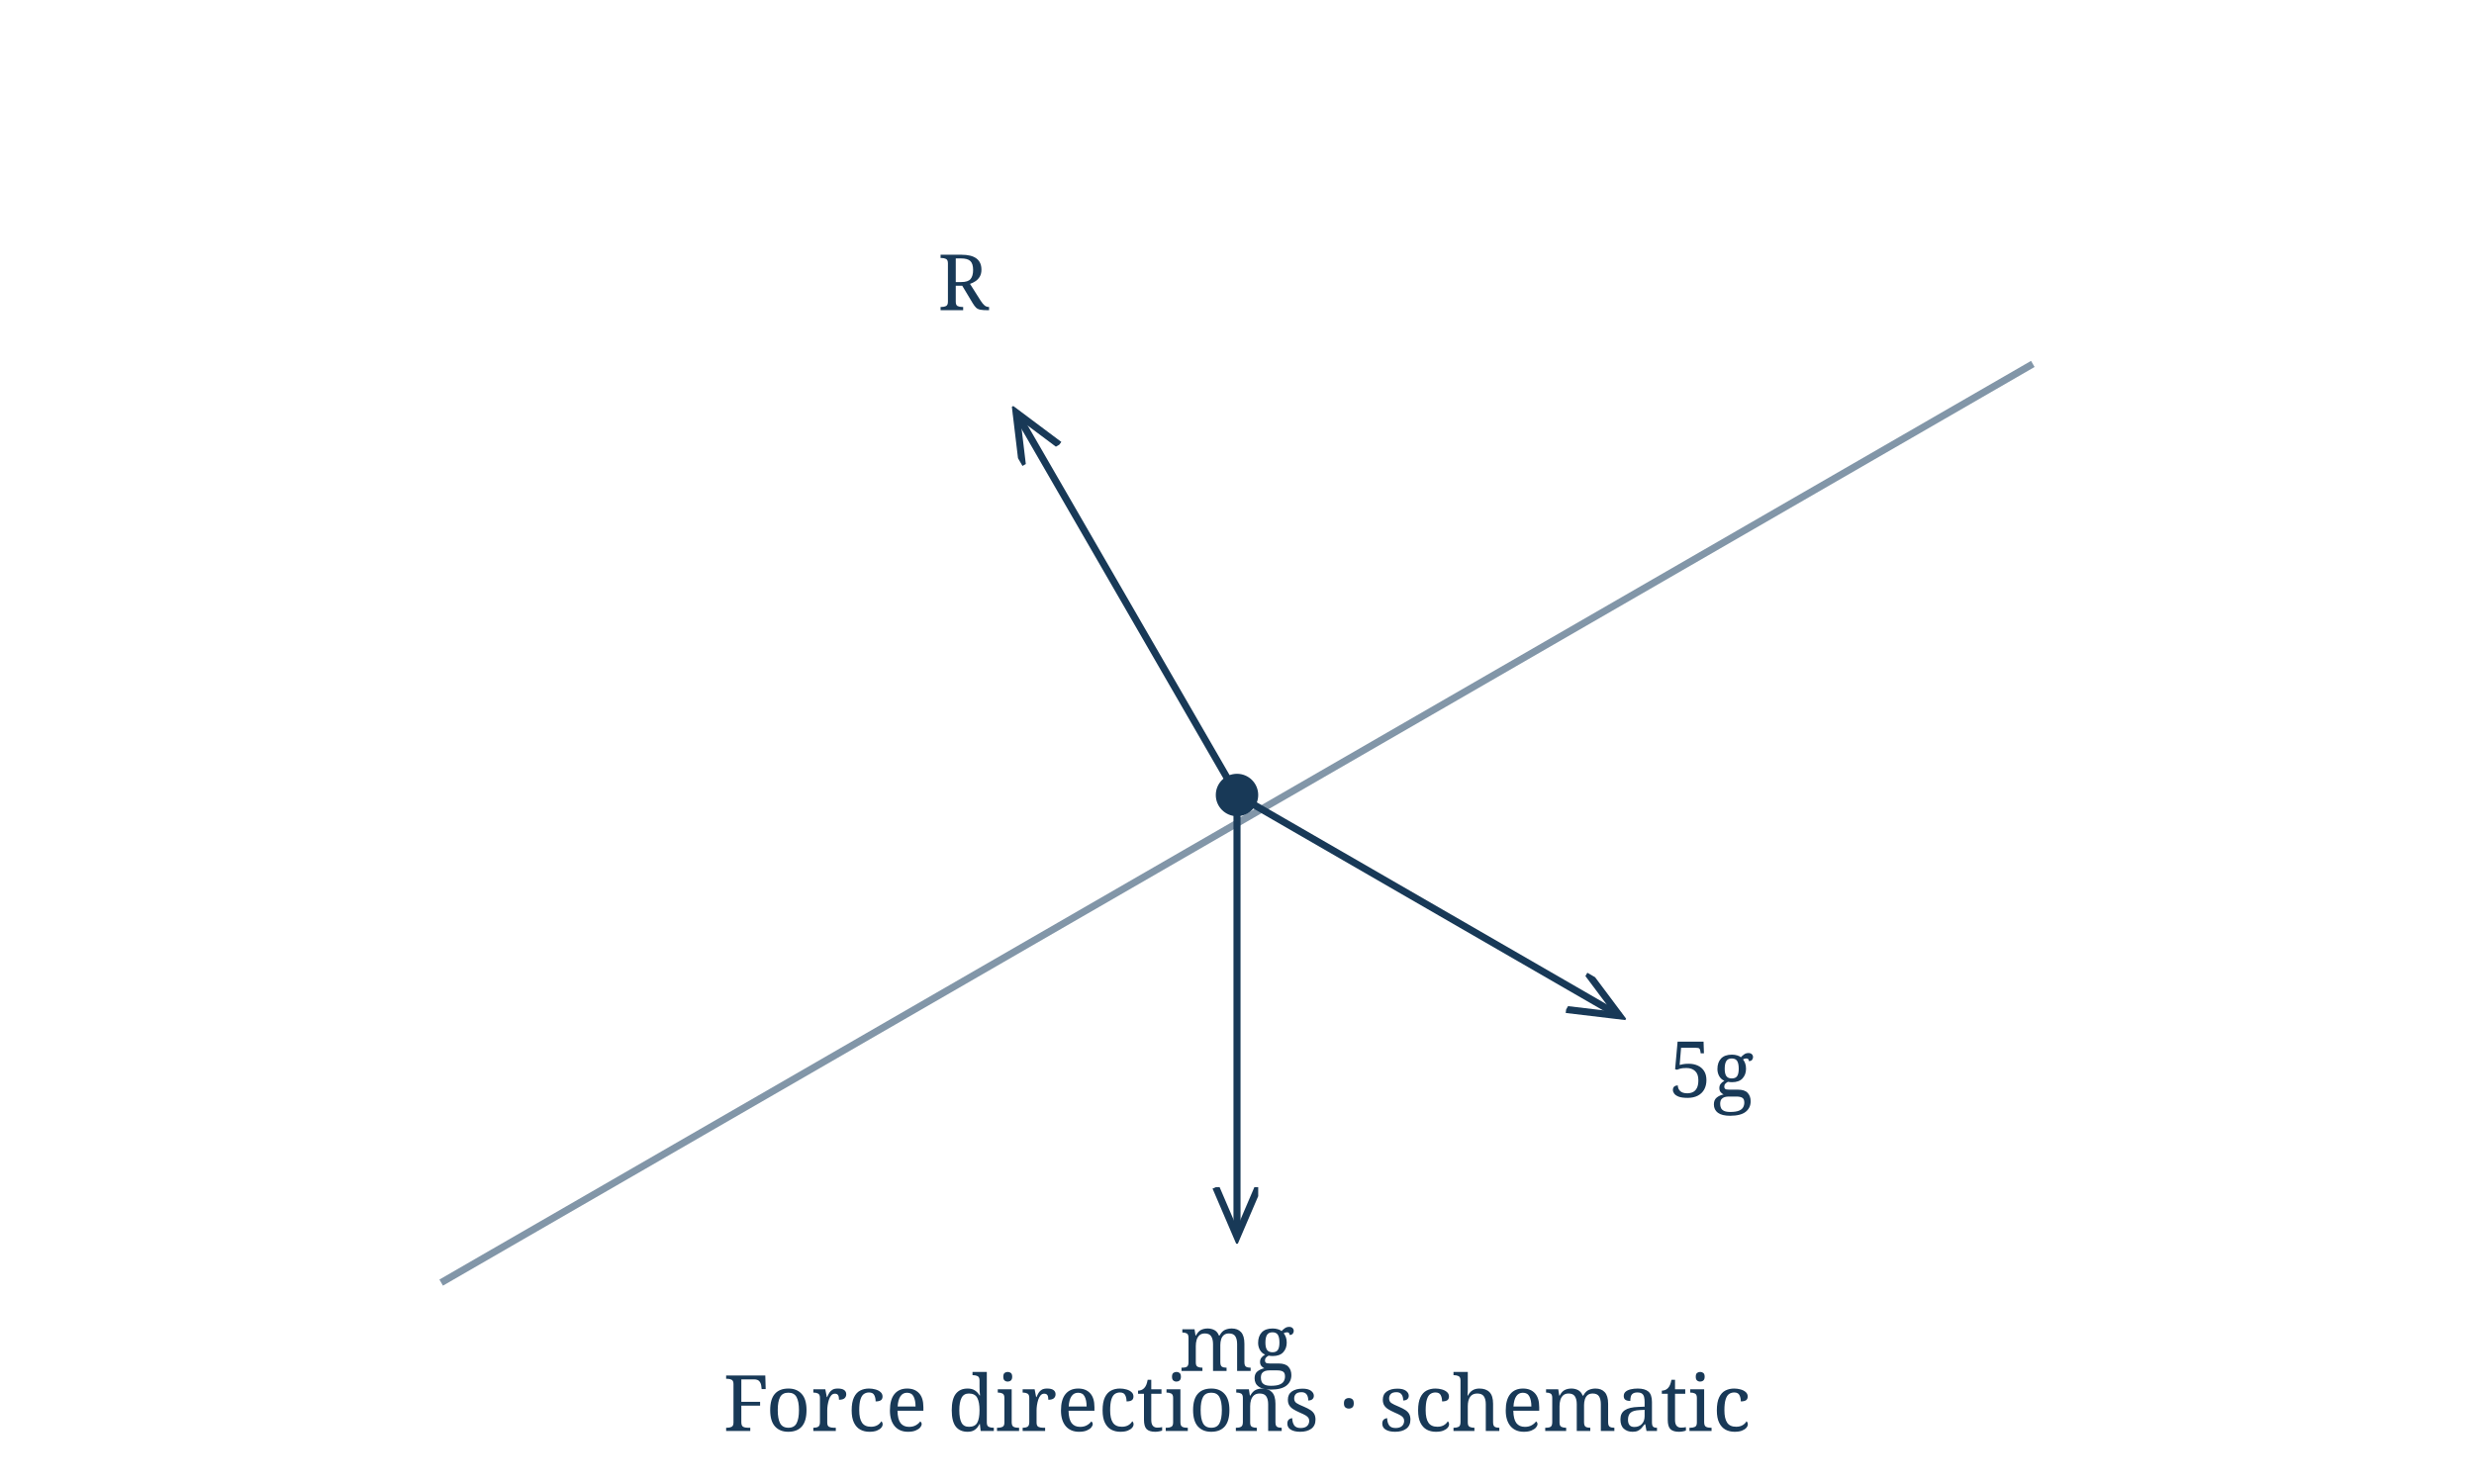
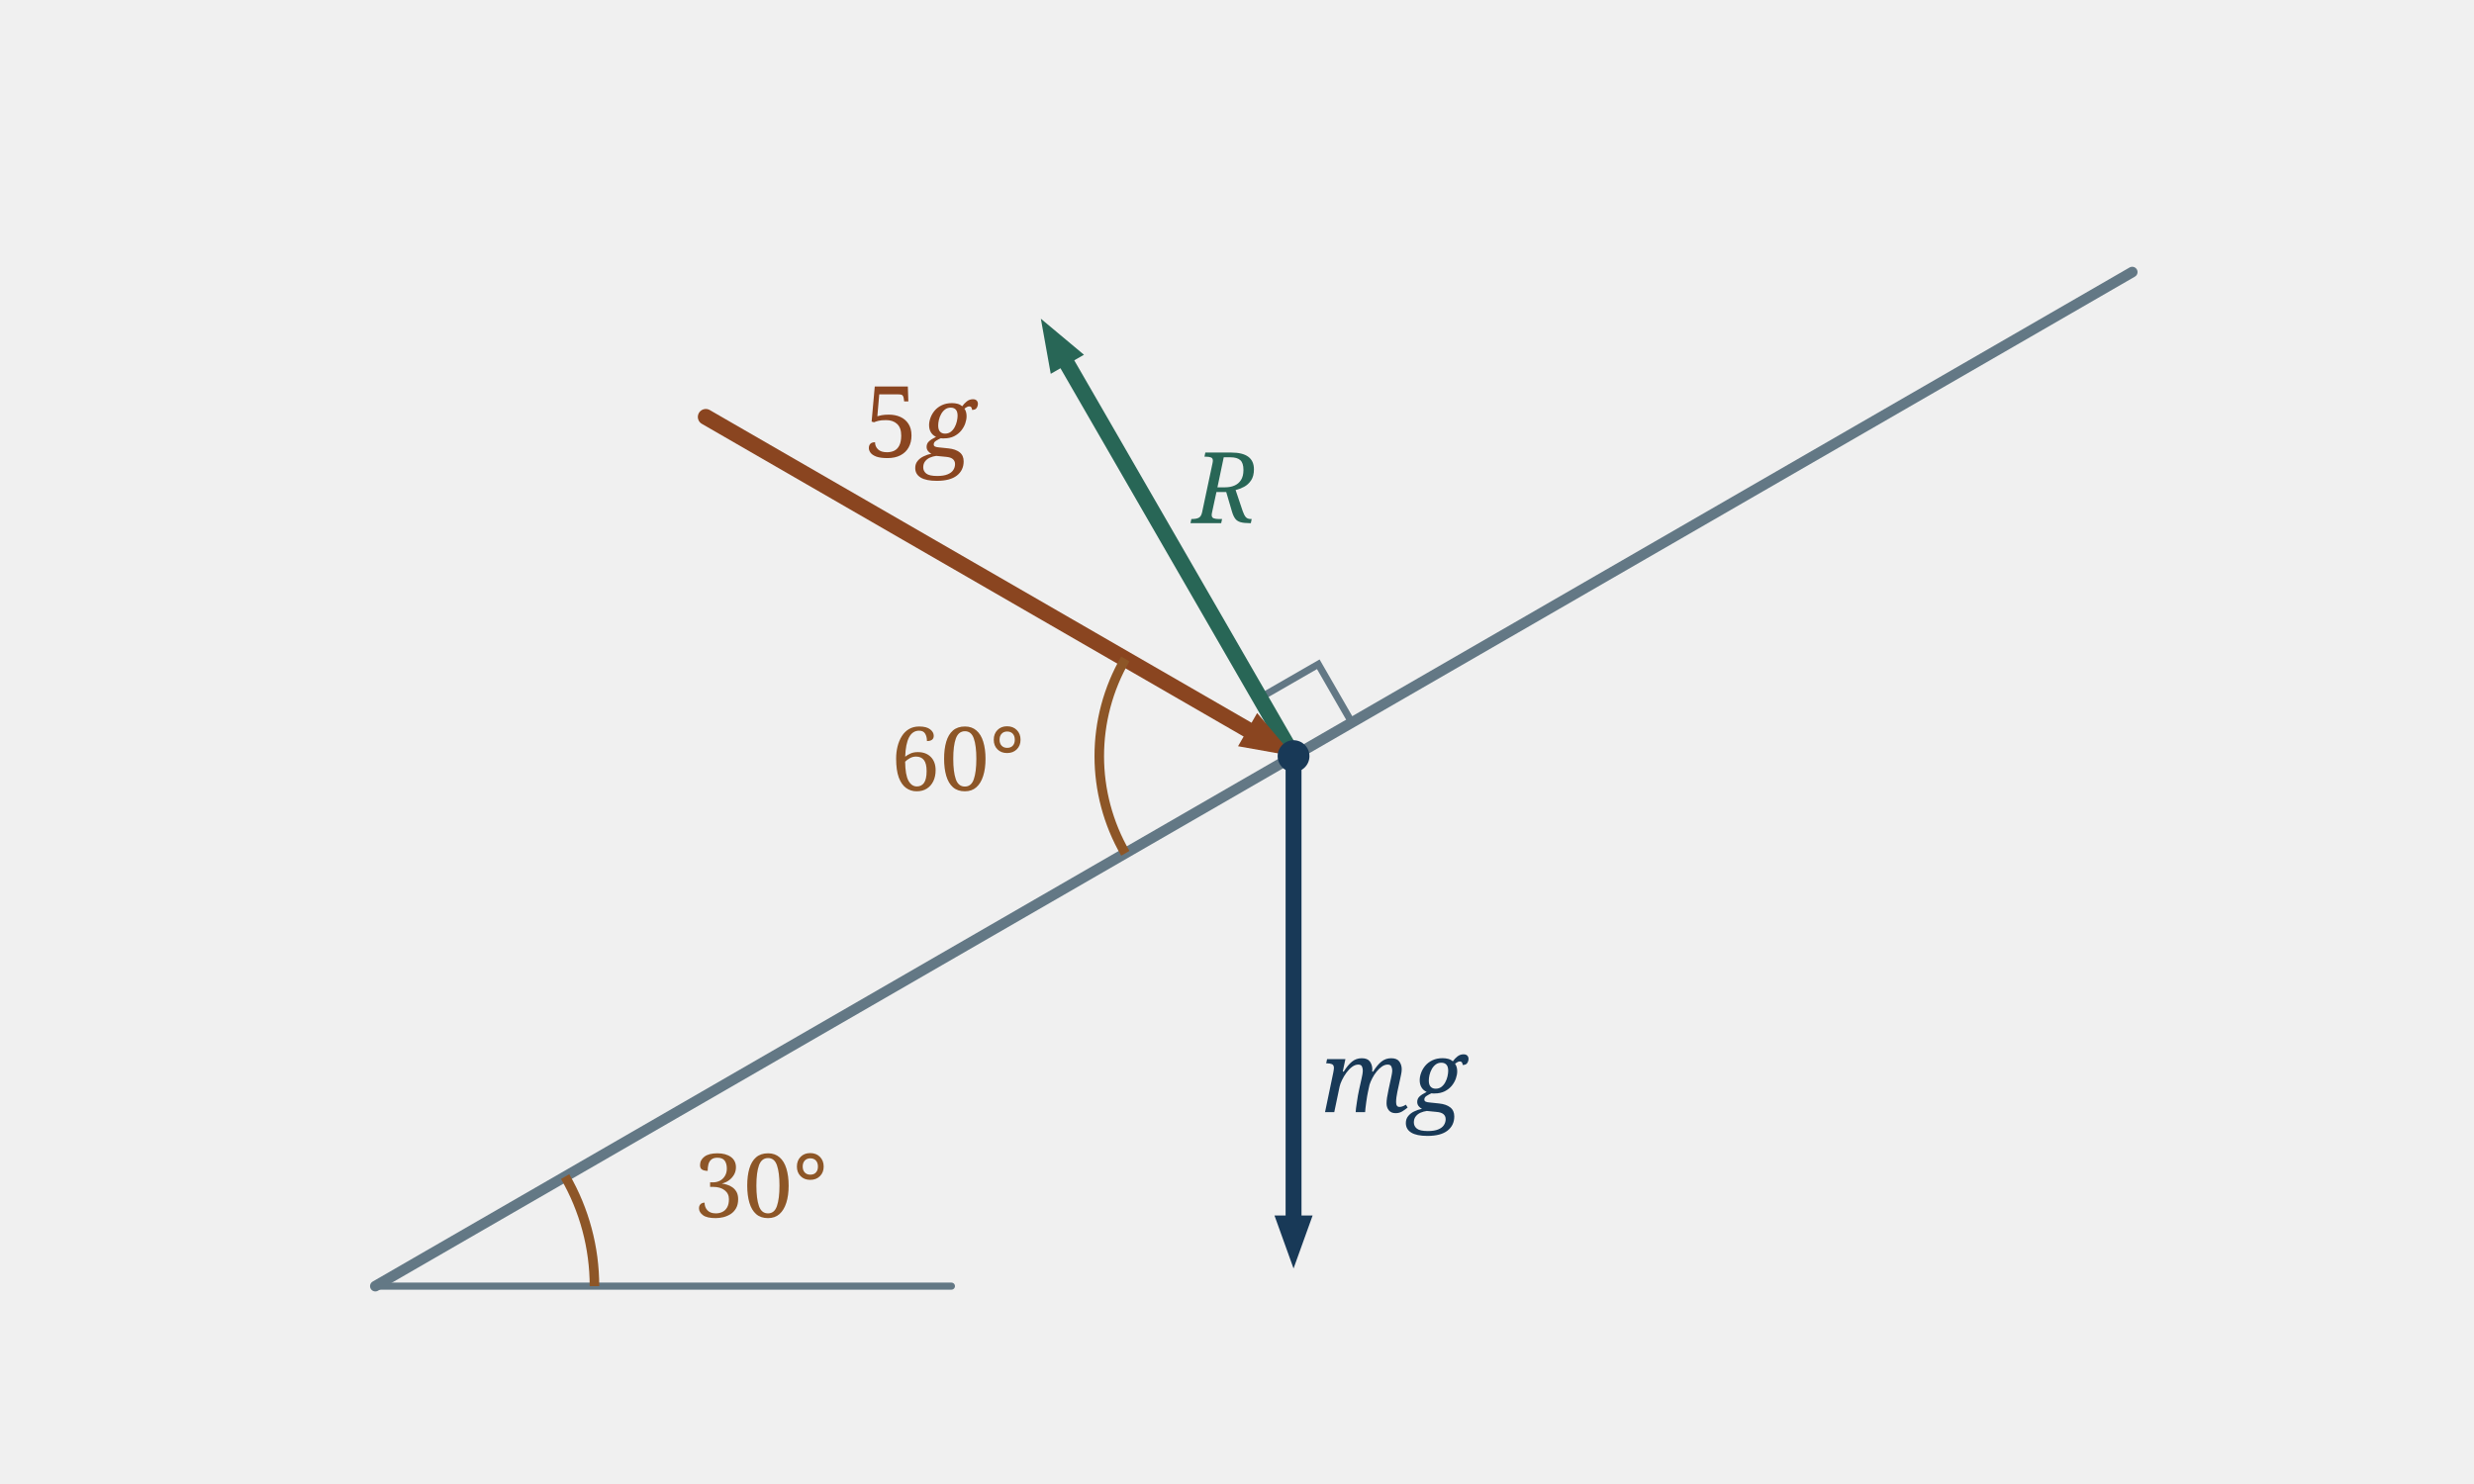
- <svg xmlns="http://www.w3.org/2000/svg" viewBox="0 0 700 420">
-   <defs>
-     <marker id="a" markerWidth="8" markerHeight="8" refX="7" refY="3" orient="auto">
-       <path d="M0 0L7 3L0 6" fill="none" stroke="#183957" />
-     </marker>
-   </defs>
-   <rect width="700" height="420" fill="white" />
-   <g font-family="Georgia,serif" font-size="22" fill="#183957" stroke-width="2">
-     <path d="M124.83 363.00L575.17 103.00" fill="none" stroke="#8296a8" />
-     <path d="M350.00 225.00L458.25 287.50" fill="none" stroke="#183957" marker-end="url(#a)" />
-     <text x="484.2" y="310.5" text-anchor="middle">5g</text>
-     <path d="M350.00 225.00L287.50 116.75" fill="none" stroke="#183957" marker-end="url(#a)" />
-     <text x="272.5" y="87.8" text-anchor="middle">R</text>
-     <path d="M350.00 225.00L350.00 350.00" fill="none" stroke="#183957" marker-end="url(#a)" />
-     <text x="350.0" y="388.0" text-anchor="middle">mg</text>
-     <circle cx="350" cy="225" r="6" fill="#183957" />
-     <text x="350.0" y="405.0" text-anchor="middle">Force directions · schematic</text>
-   </g>
+ <svg xmlns="http://www.w3.org/2000/svg" viewBox="0 0 700 420" role="img">
+   <path d="M106.2 364.0 L603.3 77.0" fill="none" stroke="#637885" stroke-width="3" stroke-linecap="round" />
+   <path d="M106.2 364.0 L269.2 364.0" fill="none" stroke="#637885" stroke-width="2" stroke-linecap="round" />
+   <path d="M168.2 364.0 A62 62 0 0 0 159.9 333.0" fill="none" stroke="#8d5627" stroke-width="2.7" />
+   <path d="M382.5 204.5 L373.0 188.0 L356.5 197.5" stroke="#637885" stroke-width="2" fill="none" />
+   <path d="M366.0 214.0 L302.0 103.1" fill="none" stroke="#286656" stroke-width="4.5" stroke-linecap="round" />
+   <path d="M294.5 90.2 L297.3 105.8 L306.7 100.4 Z" fill="#286656" />
+   <path d="M366.0 214.0 L366.0 344.0" fill="none" stroke="#183957" stroke-width="4.5" stroke-linecap="round" />
+   <path d="M366.0 359.0 L371.4 344.0 L360.6 344.0 Z" fill="#183957" />
+   <path d="M199.7 118.0 L353.0 206.5" fill="none" stroke="#8a4520" stroke-width="4.5" stroke-linecap="round" />
+   <path d="M366.0 214.0 L355.7 201.8 L350.3 211.2 Z" fill="#8a4520" />
+   <path d="M318.4 186.5 A55 55 0 0 0 318.4 241.5" fill="none" stroke="#8d5627" stroke-width="2.7" />
+   <circle cx="366" cy="214" r="4.5" fill="#183957" />
+   <text x="215.3" y="334.8" text-anchor="middle" dominant-baseline="central" font-family="Georgia, serif" font-size="25" fill="#8d5627">30°</text>
+   <text x="346.7" y="137.2" text-anchor="middle" dominant-baseline="central" font-family="Georgia, serif" font-size="28" fill="#286656">
+     <tspan font-style="italic">R</tspan>
+   </text>
+   <text x="394.0" y="303.9" text-anchor="middle" dominant-baseline="central" font-family="Georgia, serif" font-size="28" fill="#183957">
+     <tspan font-style="italic">mg</tspan>
+   </text>
+   <text x="259.9" y="118.5" text-anchor="middle" dominant-baseline="central" font-family="Georgia, serif" font-size="28" fill="#8a4520">5<tspan font-style="italic">g</tspan>
+   </text>
+   <text x="271.0" y="214.0" text-anchor="middle" dominant-baseline="central" font-family="Georgia, serif" font-size="25" fill="#8d5627">60°</text>
</svg>
